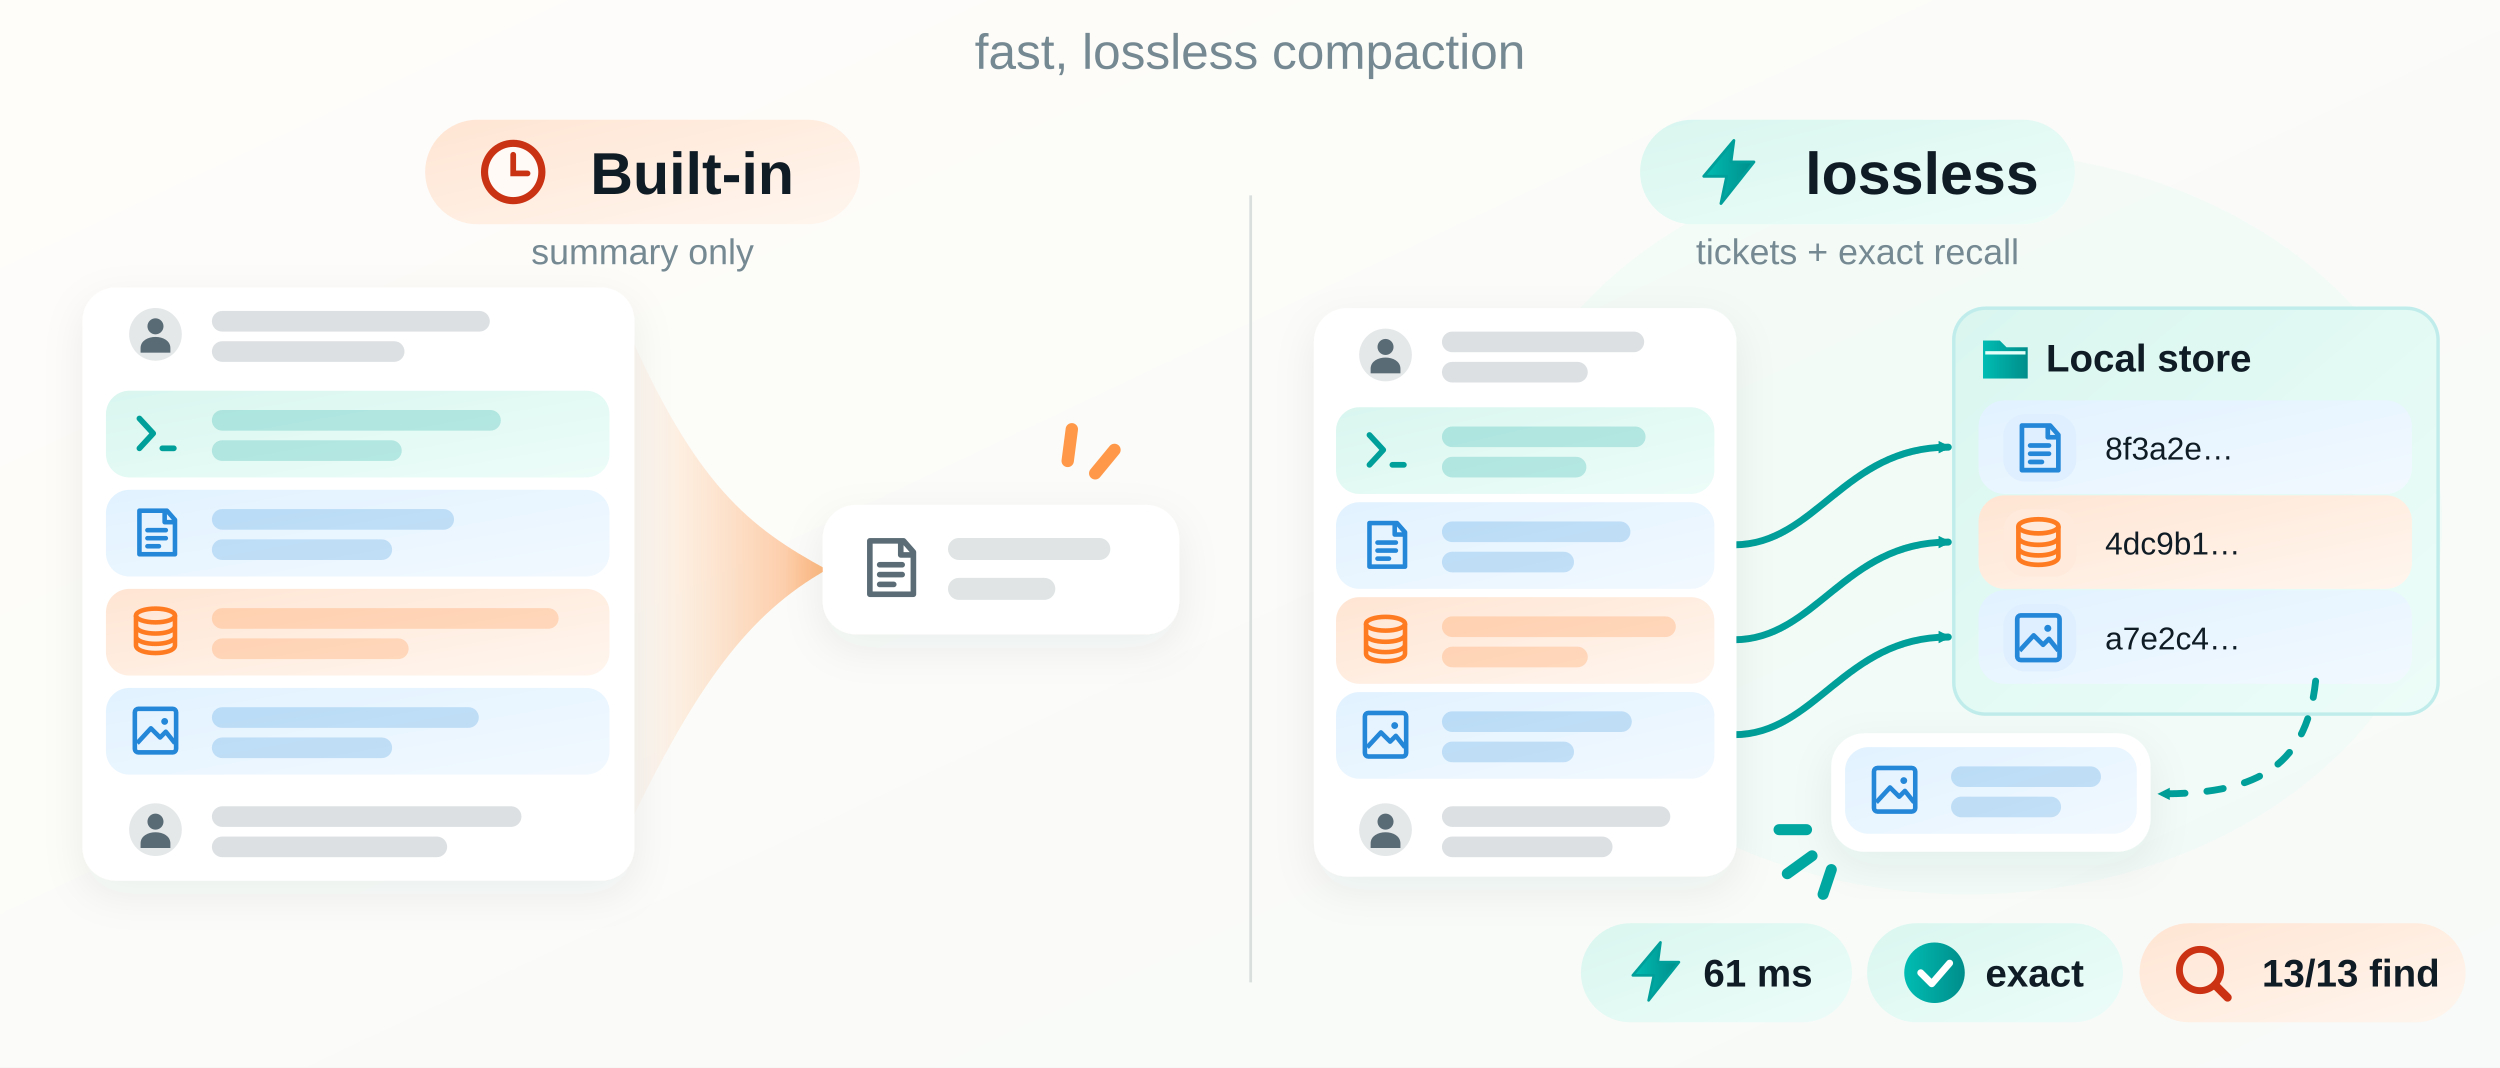
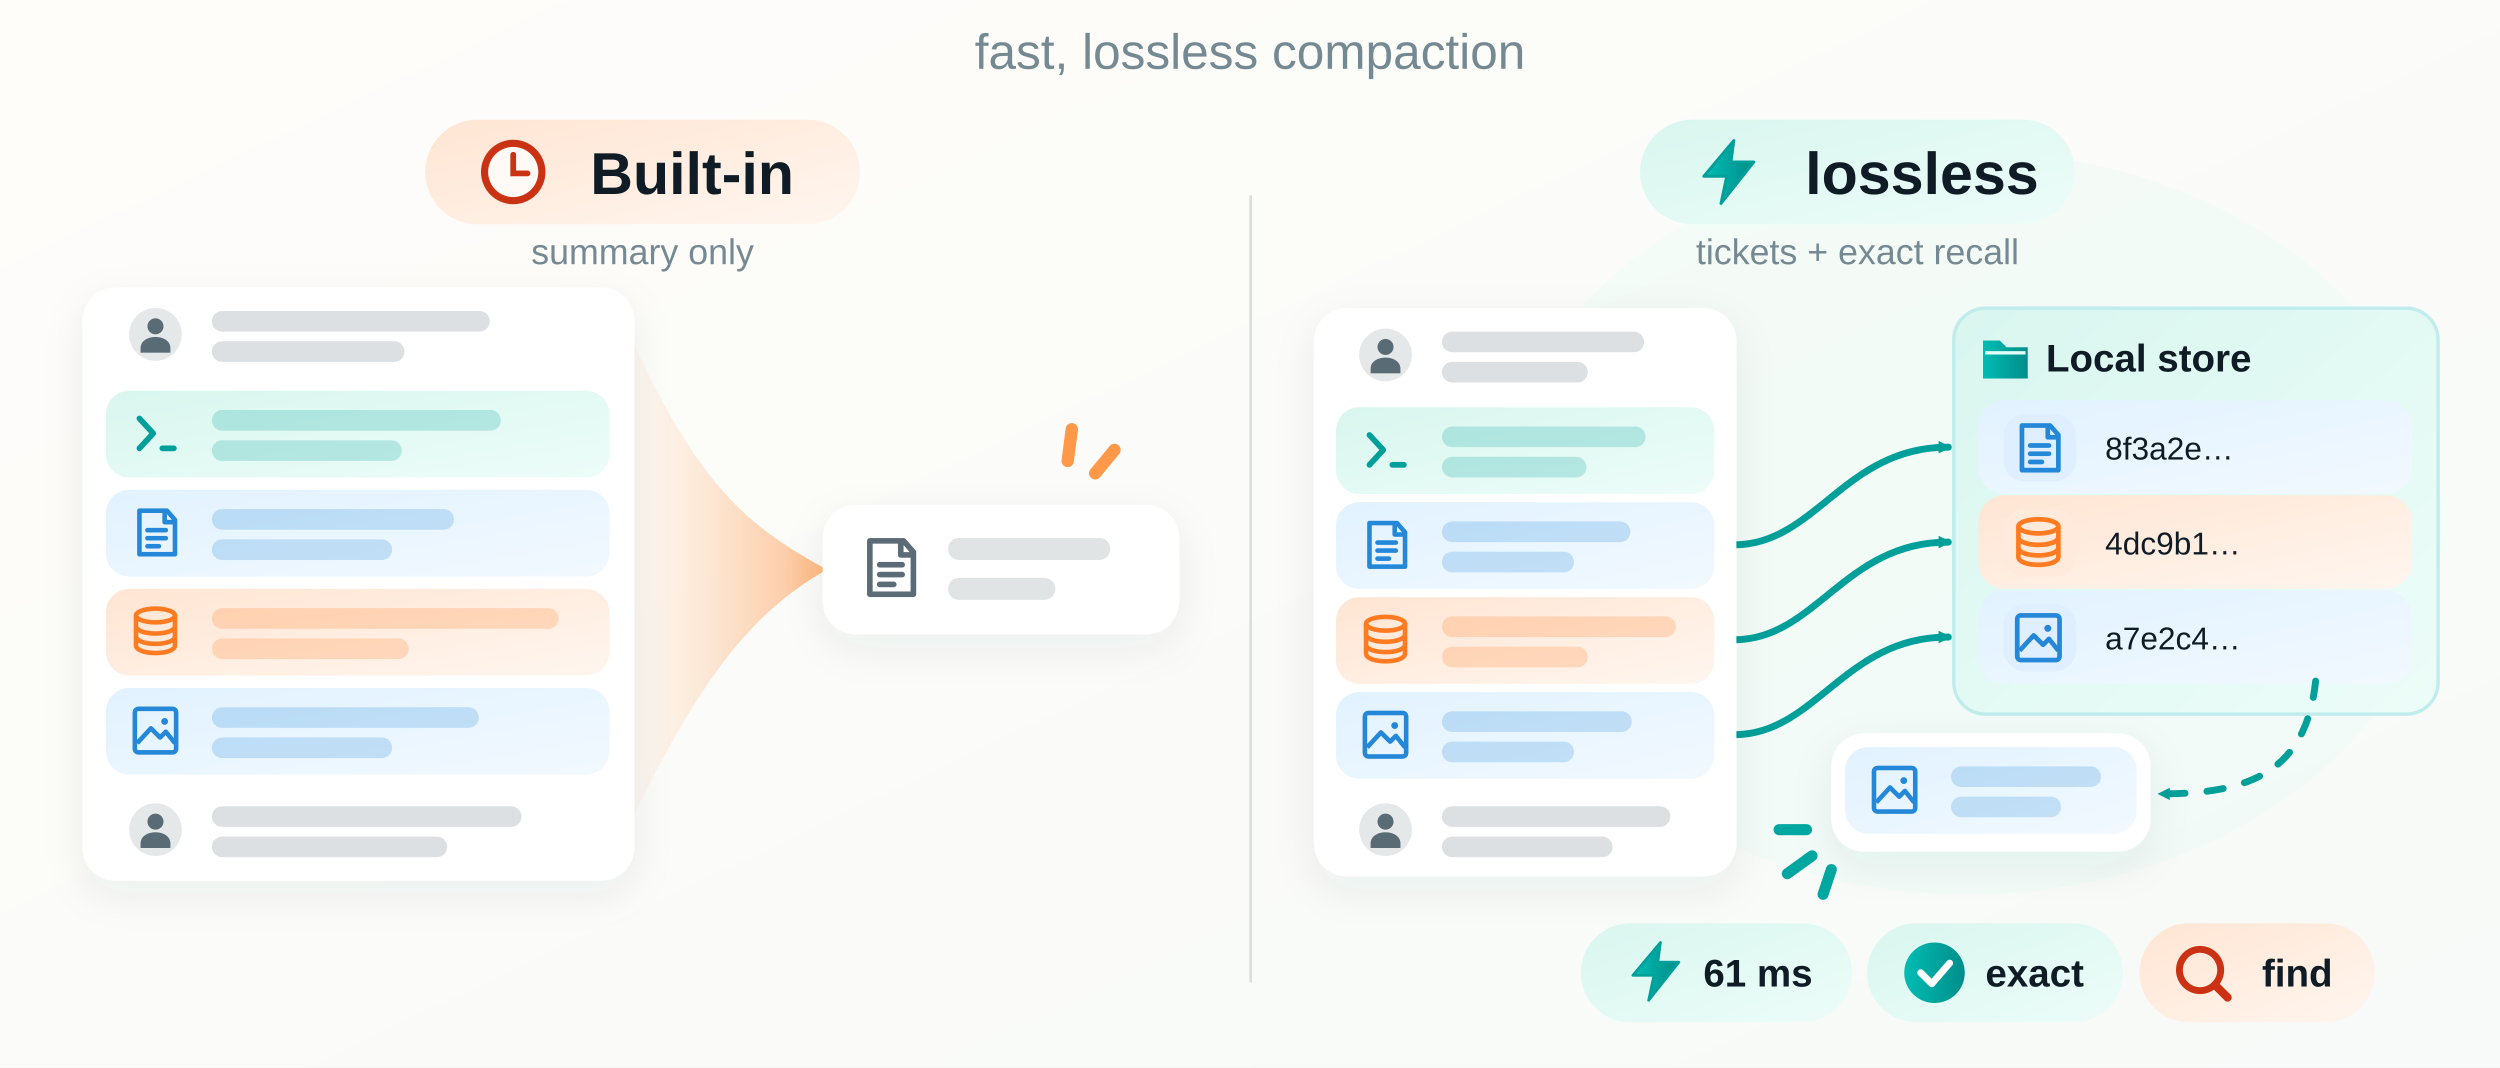
<svg xmlns="http://www.w3.org/2000/svg" width="1817" height="776" viewBox="0 90 1817 776" role="img" aria-labelledby="title desc">
  <defs>
    <linearGradient id="paper" x2="1" y2="1">
      <stop stop-color="#fffdfa" />
      <stop offset="1" stop-color="#f7faf8" />
    </linearGradient>
    <linearGradient id="mint" x2="1" y2="1">
      <stop stop-color="#d9f6ef" />
      <stop offset="1" stop-color="#edfdf9" />
    </linearGradient>
    <linearGradient id="blue" x2="1" y2="1">
      <stop stop-color="#e1f2ff" />
      <stop offset="1" stop-color="#f2f9ff" />
    </linearGradient>
    <linearGradient id="peach" x2="1" y2="1">
      <stop stop-color="#ffe5d3" />
      <stop offset="1" stop-color="#fff6ef" />
    </linearGradient>
    <linearGradient id="funnel">
      <stop stop-color="#ffb881" stop-opacity=".03" />
      <stop offset=".8" stop-color="#ff9b53" stop-opacity=".48" />
      <stop offset="1" stop-color="#ffb87b" stop-opacity=".95" />
    </linearGradient>
    <linearGradient id="teal">
      <stop stop-color="#00bdb3" />
      <stop offset="1" stop-color="#008d8a" />
    </linearGradient>
    <filter id="shadow" x="-25%" y="-30%" width="150%" height="170%">
      <feDropShadow dx="0" dy="10" stdDeviation="15" flood-color="#193b42" flood-opacity=".07" />
    </filter>
    <filter id="glow" x="-150%" y="-150%" width="400%" height="400%">
      <feGaussianBlur stdDeviation="5" result="b" />
      <feMerge>
        <feMergeNode in="b" />
        <feMergeNode in="SourceGraphic" />
      </feMerge>
    </filter>
    <marker id="arrow" markerWidth="9" markerHeight="9" refX="7" refY="4.5" orient="auto" markerUnits="userSpaceOnUse">
      <path d="M0 0 9 4.5 0 9Z" fill="#009f99" />
    </marker>
    <symbol id="user" viewBox="0 0 48 48">
      <circle cx="24" cy="24" r="23" fill="#e5e8e9" />
      <circle cx="24" cy="17" r="7" fill="#596b75" />
      <path d="M11 40v-4c0-13 26-13 26 0v4" fill="#596b75" />
    </symbol>
    <symbol id="terminal" viewBox="0 0 48 48">
      <path d="m10 11 12 13-12 13m20 0h10" fill="none" stroke="#009f99" stroke-width="5" stroke-linecap="round" stroke-linejoin="round" />
    </symbol>
    <symbol id="doc" viewBox="0 0 48 48">
      <path d="M10 5h24l7 8v30H10Z M32 6v9h9 M17 22h16 M17 29h16 M17 36h10" fill="none" stroke="currentColor" stroke-width="4" stroke-linecap="round" stroke-linejoin="round" />
    </symbol>
    <symbol id="db" viewBox="0 0 48 48">
      <g fill="none" stroke="currentColor" stroke-width="4">
        <ellipse cx="24" cy="10" rx="17" ry="6" />
        <path d="M7 10v26c0 9 34 9 34 0V10M7 19c0 9 34 9 34 0M7 28c0 9 34 9 34 0" />
      </g>
    </symbol>
    <symbol id="photo" viewBox="0 0 48 48">
      <rect x="6" y="5" width="36" height="38" rx="3" fill="none" stroke="currentColor" stroke-width="4" />
      <circle cx="32" cy="16" r="3" fill="currentColor" />
      <path d="m8 35 12-13 8 8 5-5 8 10" fill="none" stroke="currentColor" stroke-width="4" stroke-linejoin="round" />
    </symbol>
    <symbol id="code" viewBox="0 0 48 48">
      <path d="m15 13-11 11 11 11m18-22 11 11-11 11M28 7l-8 34" fill="none" stroke="currentColor" stroke-width="4" stroke-linecap="round" stroke-linejoin="round" />
    </symbol>
    <symbol id="bolt" viewBox="0 0 48 48">
      <path d="M28 2 7 27h16l-4 19 23-29H26Z" fill="url(#teal)" stroke="#009f99" stroke-width="2" stroke-linejoin="round" />
    </symbol>
    <symbol id="clock" viewBox="0 0 48 48">
      <circle cx="24" cy="24" r="20" fill="#fffaf6" stroke="#c93314" stroke-width="5" />
      <path d="M24 12v13h10" fill="none" stroke="#c93314" stroke-width="4" stroke-linecap="round" />
    </symbol>
    <symbol id="folder" viewBox="0 0 48 48">
      <path d="M4 13V8h15l6 6h19v28H4Z" fill="url(#teal)" />
      <path d="M6 19h36" stroke="#e4fff9" stroke-width="3" />
    </symbol>
    <path id="flow0" d="M1260 486C1320 486 1340 415 1416 415" />
    <path id="flow1" d="M1260 555C1320 555 1340 484 1416 484" />
    <path id="flow2" d="M1260 624C1320 624 1340 553 1416 553" />
    <path id="recall" d="M1683 585C1676 651 1635 667 1570 667" />
  </defs>
  <style>
 text{font-family:Arial,Helvetica,sans-serif;fill:#101c25} .bold{font-weight:750} .sub{fill:#758993} .wire{fill:none;stroke:#009f99;stroke-width:5;stroke-linecap:round;marker-end:url(#arrow)}
 .sweep{stroke-dasharray:12 16;animation:dash .7s linear infinite} @keyframes dash{to{stroke-dashoffset:-28}}
 .glint{animation:glint 3.2s ease-in-out infinite} @keyframes glint{0%,100%{opacity:.25}50%{opacity:1}}
 @media(prefers-reduced-motion:reduce){.sweep,.glint{animation:none}}
</style>
  <rect width="1817" height="866" fill="url(#paper)" />
  <ellipse cx="1430" cy="470" rx="345" ry="270" fill="#dffaf3" opacity=".24">
    <animate attributeName="opacity" values=".12;.45;.12" dur="4s" repeatCount="indefinite" />
  </ellipse>
  <text x="908.5" y="140" text-anchor="middle" font-size="36" class="sub">fast, lossless compaction</text>
  <path d="M909 232V804" stroke="#d9dfdd" stroke-width="2" />
  <g>
    <animateTransform attributeName="transform" type="translate" values="0 0;0 -4;0 0" dur="3.8s" repeatCount="indefinite" />
    <rect x="309" y="177" width="316" height="76" rx="38" fill="url(#peach)" />
    <use href="#clock" x="348" y="190" width="50" height="50" />
    <text x="429" y="231" font-size="43" class="bold">Built-in</text>
  </g>
  <g>
    <animateTransform attributeName="transform" type="translate" values="0 0;0 -4;0 0" dur="3.8s" repeatCount="indefinite" />
    <rect x="1192" y="177" width="316" height="76" rx="38" fill="url(#mint)" />
    <use href="#bolt" x="1231" y="190" width="50" height="50" />
    <text x="1312" y="231" font-size="43" class="bold">lossless</text>
  </g>
  <text x="467" y="282" text-anchor="middle" font-size="26" class="sub">summary only</text>
  <text x="1350" y="282" text-anchor="middle" font-size="26" class="sub">tickets + exact recall</text>
  <path d="M455 327C506 443 544 473 601 504C544 536 506 588 455 694Z" fill="url(#funnel)">
    <animate attributeName="opacity" values=".45;1;.45" dur="2.4s" repeatCount="indefinite" />
  </path>
  <rect x="60" y="299" width="401" height="431" rx="24" fill="white" filter="url(#shadow)" />
  <rect x="77" y="302" width="366" height="63" rx="17" fill="#ffffff" />
  <use href="#user" x="93" y="313" width="40" height="40" style="color:#64747d" />
  <g fill="#64747d" opacity=".22">
    <rect x="154" y="316" width="202" height="15" rx="7.5" />
    <rect x="154" y="338" width="140" height="15" rx="7.5" />
  </g>
  <rect x="77" y="374" width="366" height="63" rx="17" fill="url(#mint)" />
  <use href="#terminal" x="93" y="385" width="40" height="40" style="color:#009f99" />
  <g fill="#009f99" opacity=".22">
    <rect x="154" y="388" width="210" height="15" rx="7.5" />
    <rect x="154" y="410" width="138" height="15" rx="7.5" />
  </g>
  <rect x="77" y="446" width="366" height="63" rx="17" fill="url(#blue)" />
  <use href="#doc" x="93" y="457" width="40" height="40" style="color:#2487d8" />
  <g fill="#2487d8" opacity=".22">
    <rect x="154" y="460" width="176" height="15" rx="7.5" />
    <rect x="154" y="482" width="131" height="15" rx="7.5" />
  </g>
  <rect x="77" y="518" width="366" height="63" rx="17" fill="url(#peach)" />
  <use href="#db" x="93" y="529" width="40" height="40" style="color:#ff7b21" />
  <g fill="#ff7b21" opacity=".22">
    <rect x="154" y="532" width="252" height="15" rx="7.5" />
    <rect x="154" y="554" width="143" height="15" rx="7.5" />
  </g>
  <rect x="77" y="590" width="366" height="63" rx="17" fill="url(#blue)" />
  <use href="#photo" x="93" y="601" width="40" height="40" style="color:#2487d8" />
  <g fill="#2487d8" opacity=".22">
    <rect x="154" y="604" width="194" height="15" rx="7.5" />
    <rect x="154" y="626" width="131" height="15" rx="7.5" />
  </g>
  <rect x="77" y="662" width="366" height="63" rx="17" fill="#ffffff" />
  <use href="#user" x="93" y="673" width="40" height="40" style="color:#64747d" />
  <g fill="#64747d" opacity=".22">
    <rect x="154" y="676" width="225" height="15" rx="7.5" />
    <rect x="154" y="698" width="171" height="15" rx="7.5" />
  </g>
  <g opacity="0">
    <use href="#terminal" x="-15" y="-15" width="30" height="30" style="color:#009f99" />
    <animateMotion path="M449 400 Q515 400 602 504" dur="2.8s" begin="0.0s" repeatCount="indefinite" />
    <animate attributeName="opacity" values="0;1;1;0" keyTimes="0;.15;.72;1" dur="2.8s" begin="0.0s" repeatCount="indefinite" />
    <animateTransform attributeName="transform" type="scale" values="1;.35" dur="2.8s" begin="0.0s" repeatCount="indefinite" />
  </g>
  <g opacity="0">
    <use href="#doc" x="-15" y="-15" width="30" height="30" style="color:#2487d8" />
    <animateMotion path="M449 472 Q515 472 602 504" dur="2.8s" begin="0.55s" repeatCount="indefinite" />
    <animate attributeName="opacity" values="0;1;1;0" keyTimes="0;.15;.72;1" dur="2.8s" begin="0.55s" repeatCount="indefinite" />
    <animateTransform attributeName="transform" type="scale" values="1;.35" dur="2.8s" begin="0.55s" repeatCount="indefinite" />
  </g>
  <g opacity="0">
    <use href="#db" x="-15" y="-15" width="30" height="30" style="color:#ff7b21" />
    <animateMotion path="M449 544 Q515 544 602 504" dur="2.8s" begin="1.1s" repeatCount="indefinite" />
    <animate attributeName="opacity" values="0;1;1;0" keyTimes="0;.15;.72;1" dur="2.8s" begin="1.1s" repeatCount="indefinite" />
    <animateTransform attributeName="transform" type="scale" values="1;.35" dur="2.8s" begin="1.1s" repeatCount="indefinite" />
  </g>
  <g opacity="0">
    <use href="#photo" x="-15" y="-15" width="30" height="30" style="color:#2487d8" />
    <animateMotion path="M449 616 Q515 616 602 504" dur="2.8s" begin="1.65s" repeatCount="indefinite" />
    <animate attributeName="opacity" values="0;1;1;0" keyTimes="0;.15;.72;1" dur="2.8s" begin="1.65s" repeatCount="indefinite" />
    <animateTransform attributeName="transform" type="scale" values="1;.35" dur="2.8s" begin="1.65s" repeatCount="indefinite" />
  </g>
  <g>
    <animateTransform attributeName="transform" type="translate" values="0 0;0 -8;0 0" dur="2.8s" repeatCount="indefinite" />
    <rect x="598" y="457" width="259" height="94" rx="24" fill="white" filter="url(#shadow)" />
    <use href="#doc" x="622" y="478" width="49" height="49" style="color:#5b6c76" />
    <rect x="689" y="481" width="118" height="16" rx="8" fill="#e0e4e4" />
    <rect x="689" y="510" width="78" height="16" rx="8" fill="#e0e4e4" />
  </g>
  <g stroke="#ff9849" stroke-width="9" stroke-linecap="round" class="glint">
    <path d="m776 425 3-23m17 32 14-17" />
  </g>
  <use href="#flow0" class="wire" />
  <use href="#flow0" class="wire sweep" opacity=".25" />
  <circle opacity="0" r="7" fill="#54b6ff" filter="url(#glow)">
    <animateMotion dur="1.9s" begin="0.0s" repeatCount="indefinite">
      <mpath href="#flow0" />
    </animateMotion>
    <animate attributeName="opacity" values="0;1;1;0" keyTimes="0;.1;.88;1" dur="1.9s" begin="0.0s" repeatCount="indefinite" />
  </circle>
  <circle opacity="0" r="5" fill="#54b6ff" filter="url(#glow)">
    <animateMotion dur="1.9s" begin="0.63s" repeatCount="indefinite">
      <mpath href="#flow0" />
    </animateMotion>
    <animate attributeName="opacity" values="0;1;1;0" keyTimes="0;.1;.88;1" dur="1.9s" begin="0.63s" repeatCount="indefinite" />
  </circle>
  <circle opacity="0" r="5" fill="#54b6ff" filter="url(#glow)">
    <animateMotion dur="1.9s" begin="1.26s" repeatCount="indefinite">
      <mpath href="#flow0" />
    </animateMotion>
    <animate attributeName="opacity" values="0;1;1;0" keyTimes="0;.1;.88;1" dur="1.9s" begin="1.26s" repeatCount="indefinite" />
  </circle>
  <use href="#flow1" class="wire" />
  <use href="#flow1" class="wire sweep" opacity=".25" />
  <circle opacity="0" r="7" fill="#ffa36c" filter="url(#glow)">
    <animateMotion dur="1.9s" begin="0.23s" repeatCount="indefinite">
      <mpath href="#flow1" />
    </animateMotion>
    <animate attributeName="opacity" values="0;1;1;0" keyTimes="0;.1;.88;1" dur="1.9s" begin="0.23s" repeatCount="indefinite" />
  </circle>
  <circle opacity="0" r="5" fill="#ffa36c" filter="url(#glow)">
    <animateMotion dur="1.9s" begin="0.86s" repeatCount="indefinite">
      <mpath href="#flow1" />
    </animateMotion>
    <animate attributeName="opacity" values="0;1;1;0" keyTimes="0;.1;.88;1" dur="1.9s" begin="0.86s" repeatCount="indefinite" />
  </circle>
  <circle opacity="0" r="5" fill="#ffa36c" filter="url(#glow)">
    <animateMotion dur="1.9s" begin="1.49s" repeatCount="indefinite">
      <mpath href="#flow1" />
    </animateMotion>
    <animate attributeName="opacity" values="0;1;1;0" keyTimes="0;.1;.88;1" dur="1.9s" begin="1.49s" repeatCount="indefinite" />
  </circle>
  <use href="#flow2" class="wire" />
  <use href="#flow2" class="wire sweep" opacity=".25" />
  <circle opacity="0" r="7" fill="#54b6ff" filter="url(#glow)">
    <animateMotion dur="1.9s" begin="0.46s" repeatCount="indefinite">
      <mpath href="#flow2" />
    </animateMotion>
    <animate attributeName="opacity" values="0;1;1;0" keyTimes="0;.1;.88;1" dur="1.9s" begin="0.46s" repeatCount="indefinite" />
  </circle>
  <circle opacity="0" r="5" fill="#54b6ff" filter="url(#glow)">
    <animateMotion dur="1.9s" begin="1.09s" repeatCount="indefinite">
      <mpath href="#flow2" />
    </animateMotion>
    <animate attributeName="opacity" values="0;1;1;0" keyTimes="0;.1;.88;1" dur="1.9s" begin="1.09s" repeatCount="indefinite" />
  </circle>
  <circle opacity="0" r="5" fill="#54b6ff" filter="url(#glow)">
    <animateMotion dur="1.9s" begin="1.72s" repeatCount="indefinite">
      <mpath href="#flow2" />
    </animateMotion>
    <animate attributeName="opacity" values="0;1;1;0" keyTimes="0;.1;.88;1" dur="1.9s" begin="1.72s" repeatCount="indefinite" />
  </circle>
  <rect x="955" y="314" width="307" height="413" rx="24" fill="white" filter="url(#shadow)" />
  <rect x="971" y="317" width="275" height="63" rx="17" fill="#ffffff" />
  <use href="#user" x="987" y="328" width="40" height="40" style="color:#64747d" />
  <g fill="#64747d" opacity=".22">
    <rect x="1048" y="331" width="147" height="15" rx="7.5" />
    <rect x="1048" y="353" width="106" height="15" rx="7.5" />
  </g>
  <rect x="971" y="386" width="275" height="63" rx="17" fill="url(#mint)" />
  <use href="#terminal" x="987" y="397" width="40" height="40" style="color:#009f99" />
  <g fill="#009f99" opacity=".22">
    <rect x="1048" y="400" width="148" height="15" rx="7.5" />
    <rect x="1048" y="422" width="105" height="15" rx="7.5" />
  </g>
  <rect x="971" y="455" width="275" height="63" rx="17" fill="url(#blue)" />
  <use href="#doc" x="987" y="466" width="40" height="40" style="color:#2487d8" />
  <g fill="#2487d8" opacity=".22">
    <rect x="1048" y="469" width="137" height="15" rx="7.5" />
    <rect x="1048" y="491" width="96" height="15" rx="7.5" />
  </g>
  <rect x="971" y="524" width="275" height="63" rx="17" fill="url(#peach)" />
  <use href="#db" x="987" y="535" width="40" height="40" style="color:#ff7b21" />
  <g fill="#ff7b21" opacity=".22">
    <rect x="1048" y="538" width="170" height="15" rx="7.5" />
    <rect x="1048" y="560" width="106" height="15" rx="7.5" />
  </g>
  <rect x="971" y="593" width="275" height="63" rx="17" fill="url(#blue)" />
  <use href="#photo" x="987" y="604" width="40" height="40" style="color:#2487d8" />
  <g fill="#2487d8" opacity=".22">
    <rect x="1048" y="607" width="138" height="15" rx="7.5" />
    <rect x="1048" y="629" width="96" height="15" rx="7.5" />
  </g>
  <rect x="971" y="662" width="275" height="63" rx="17" fill="#ffffff" />
  <use href="#user" x="987" y="673" width="40" height="40" style="color:#64747d" />
  <g fill="#64747d" opacity=".22">
    <rect x="1048" y="676" width="166" height="15" rx="7.5" />
    <rect x="1048" y="698" width="124" height="15" rx="7.5" />
  </g>
  <rect x="1420" y="314" width="352" height="295" rx="23" fill="url(#mint)" stroke="#c0edeb" stroke-width="2.5" />
  <use href="#folder" x="1438" y="331" width="39" height="39" />
  <text x="1487" y="360" font-size="28" class="bold">Local store</text>
  <rect x="1438" y="381" width="315" height="68" rx="19" fill="url(#blue)" />
  <rect x="1456" y="391" width="53" height="49" rx="16" fill="#dfefff" />
  <use href="#doc" x="1461" y="395" width="41" height="41" style="color:#2487d8" />
  <text x="1530" y="424" font-size="23" fill="#30424d">8f3a2e…</text>
  <rect x="1438" y="381" width="315" height="68" rx="19" fill="none" stroke="#2487d8" stroke-width="2" opacity="0">
    <animate attributeName="opacity" values="0;.65;0;0" keyTimes="0;.3;.55;1" dur="2.7s" begin="0.0s" repeatCount="indefinite" />
  </rect>
  <rect x="1438" y="450" width="315" height="68" rx="19" fill="url(#peach)" />
  <rect x="1456" y="460" width="53" height="49" rx="16" fill="#ffeadb" />
  <use href="#db" x="1461" y="464" width="41" height="41" style="color:#ff7b21" />
  <text x="1530" y="493" font-size="23" fill="#30424d">4dc9b1…</text>
  <rect x="1438" y="450" width="315" height="68" rx="19" fill="none" stroke="#ff7b21" stroke-width="2" opacity="0">
    <animate attributeName="opacity" values="0;.65;0;0" keyTimes="0;.3;.55;1" dur="2.7s" begin="0.4s" repeatCount="indefinite" />
  </rect>
  <rect x="1438" y="519" width="315" height="68" rx="19" fill="url(#blue)" />
  <rect x="1456" y="529" width="53" height="49" rx="16" fill="#dfefff" />
  <use href="#photo" x="1461" y="533" width="41" height="41" style="color:#2487d8" />
  <text x="1530" y="562" font-size="23" fill="#30424d">a7e2c4…</text>
  <rect x="1438" y="519" width="315" height="68" rx="19" fill="none" stroke="#2487d8" stroke-width="2" opacity="0">
    <animate attributeName="opacity" values="0;.65;0;0" keyTimes="0;.3;.55;1" dur="2.7s" begin="0.8s" repeatCount="indefinite" />
  </rect>
  <use href="#recall" class="wire sweep" />
  <circle r="7" fill="#00beb1" filter="url(#glow)">
    <animateMotion dur="2.5s" repeatCount="indefinite">
      <mpath href="#recall" />
    </animateMotion>
  </circle>
  <g>
    <animateTransform attributeName="transform" type="translate" values="0 0;-6 -6;0 0" dur="2.5s" repeatCount="indefinite" />
    <rect x="1331" y="623" width="232" height="86" rx="24" fill="white" filter="url(#shadow)" />
    <rect x="1341" y="633" width="212" height="63" rx="17" fill="url(#blue)" />
    <use href="#photo" x="1357" y="644" width="40" height="40" style="color:#2487d8" />
    <g fill="#2487d8" opacity=".22">
      <rect x="1418" y="647" width="109" height="15" rx="7.5" />
      <rect x="1418" y="669" width="80" height="15" rx="7.5" />
    </g>
  </g>
  <g stroke="#00a6a0" stroke-width="8" stroke-linecap="round" class="glint">
    <path d="m1317 712-18 13m32-3-6 18m-12-47h-20" />
  </g>
  <g>
    <animateTransform attributeName="transform" type="translate" values="0 0;0 -7;0 0" dur="2.6s" begin="0.0s" repeatCount="indefinite" />
    <rect x="1149" y="761" width="197" height="72" rx="36" fill="url(#mint)" />
    <use href="#bolt" x="1180" y="773" width="46" height="46" />
    <text x="1238" y="807" font-size="28" class="bold">61 ms</text>
  </g>
  <g>
    <animateTransform attributeName="transform" type="translate" values="0 0;0 -7;0 0" dur="2.6s" begin="0.2s" repeatCount="indefinite" />
    <rect x="1357" y="761" width="186" height="72" rx="36" fill="url(#mint)" />
    <circle cx="1406" cy="797" r="22" fill="url(#teal)" />
    <path d="m1396 797 8 8 13-15" fill="none" stroke="white" stroke-width="5" stroke-linecap="round" stroke-linejoin="round" />
    <text x="1443" y="807" font-size="28" class="bold">exact</text>
  </g>
  <g>
    <animateTransform attributeName="transform" type="translate" values="0 0;0 -7;0 0" dur="2.6s" begin="0.4s" repeatCount="indefinite" />
-     <rect x="1555" y="761" width="237" height="72" rx="36" fill="url(#peach)" />
+     <rect x="1555" y="761" width="171" height="72" rx="36" fill="url(#peach)" />
    <circle cx="1599" cy="795" r="15" fill="none" stroke="#cb3213" stroke-width="5" />
    <path d="m1610 806 9 9" stroke="#cb3213" stroke-width="6" stroke-linecap="round" />
-     <text x="1644" y="807" font-size="28" class="bold">13/13 find</text>
+     <text x="1644" y="807" font-size="28" class="bold">find</text>
  </g>
  <g transform="translate(1290 334)">
    <g opacity="0">
      <path d="M-6 0H6M0-6V6" stroke="#00b9ad" stroke-width="2.5" stroke-linecap="round" />
      <animateTransform attributeName="transform" type="rotate" values="0;180" dur="3s" begin="0.0s" repeatCount="indefinite" />
      <animate attributeName="opacity" values="0;.75;0" dur="3s" begin="0.0s" repeatCount="indefinite" />
    </g>
  </g>
  <g transform="translate(1383 318)">
    <g opacity="0">
      <path d="M-6 0H6M0-6V6" stroke="#00b9ad" stroke-width="2.5" stroke-linecap="round" />
      <animateTransform attributeName="transform" type="rotate" values="0;180" dur="3s" begin="0.4s" repeatCount="indefinite" />
      <animate attributeName="opacity" values="0;.75;0" dur="3s" begin="0.4s" repeatCount="indefinite" />
    </g>
  </g>
  <g transform="translate(1790 457)">
    <g opacity="0">
      <path d="M-6 0H6M0-6V6" stroke="#00b9ad" stroke-width="2.5" stroke-linecap="round" />
      <animateTransform attributeName="transform" type="rotate" values="0;180" dur="3s" begin="0.8s" repeatCount="indefinite" />
      <animate attributeName="opacity" values="0;.75;0" dur="3s" begin="0.8s" repeatCount="indefinite" />
    </g>
  </g>
  <g transform="translate(1285 728)">
    <g opacity="0">
      <path d="M-6 0H6M0-6V6" stroke="#00b9ad" stroke-width="2.5" stroke-linecap="round" />
      <animateTransform attributeName="transform" type="rotate" values="0;180" dur="3s" begin="1.2s" repeatCount="indefinite" />
      <animate attributeName="opacity" values="0;.75;0" dur="3s" begin="1.2s" repeatCount="indefinite" />
    </g>
  </g>
  <g transform="translate(1645 735)">
    <g opacity="0">
      <path d="M-6 0H6M0-6V6" stroke="#00b9ad" stroke-width="2.5" stroke-linecap="round" />
      <animateTransform attributeName="transform" type="rotate" values="0;180" dur="3s" begin="1.6s" repeatCount="indefinite" />
      <animate attributeName="opacity" values="0;.75;0" dur="3s" begin="1.6s" repeatCount="indefinite" />
    </g>
  </g>
</svg>
